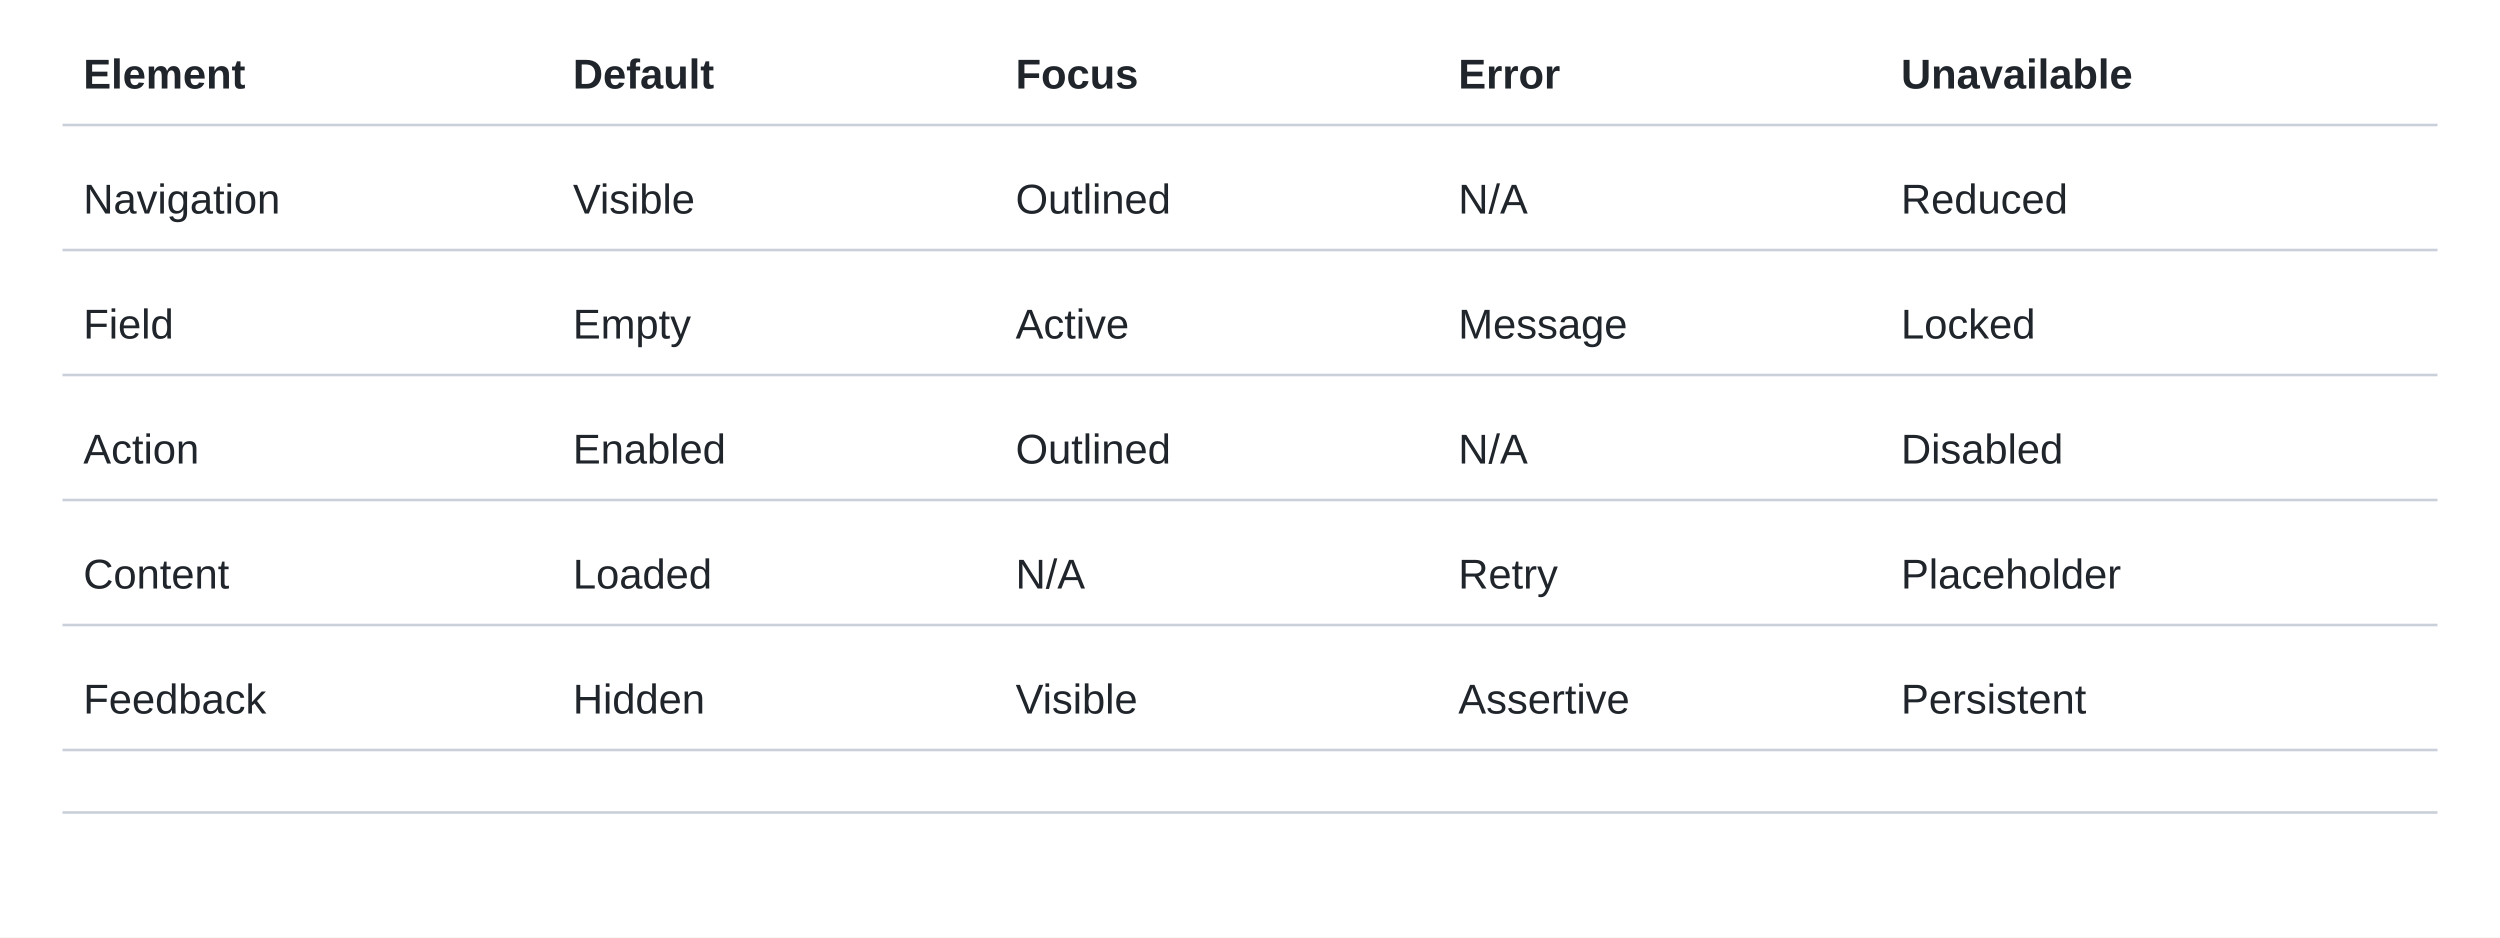
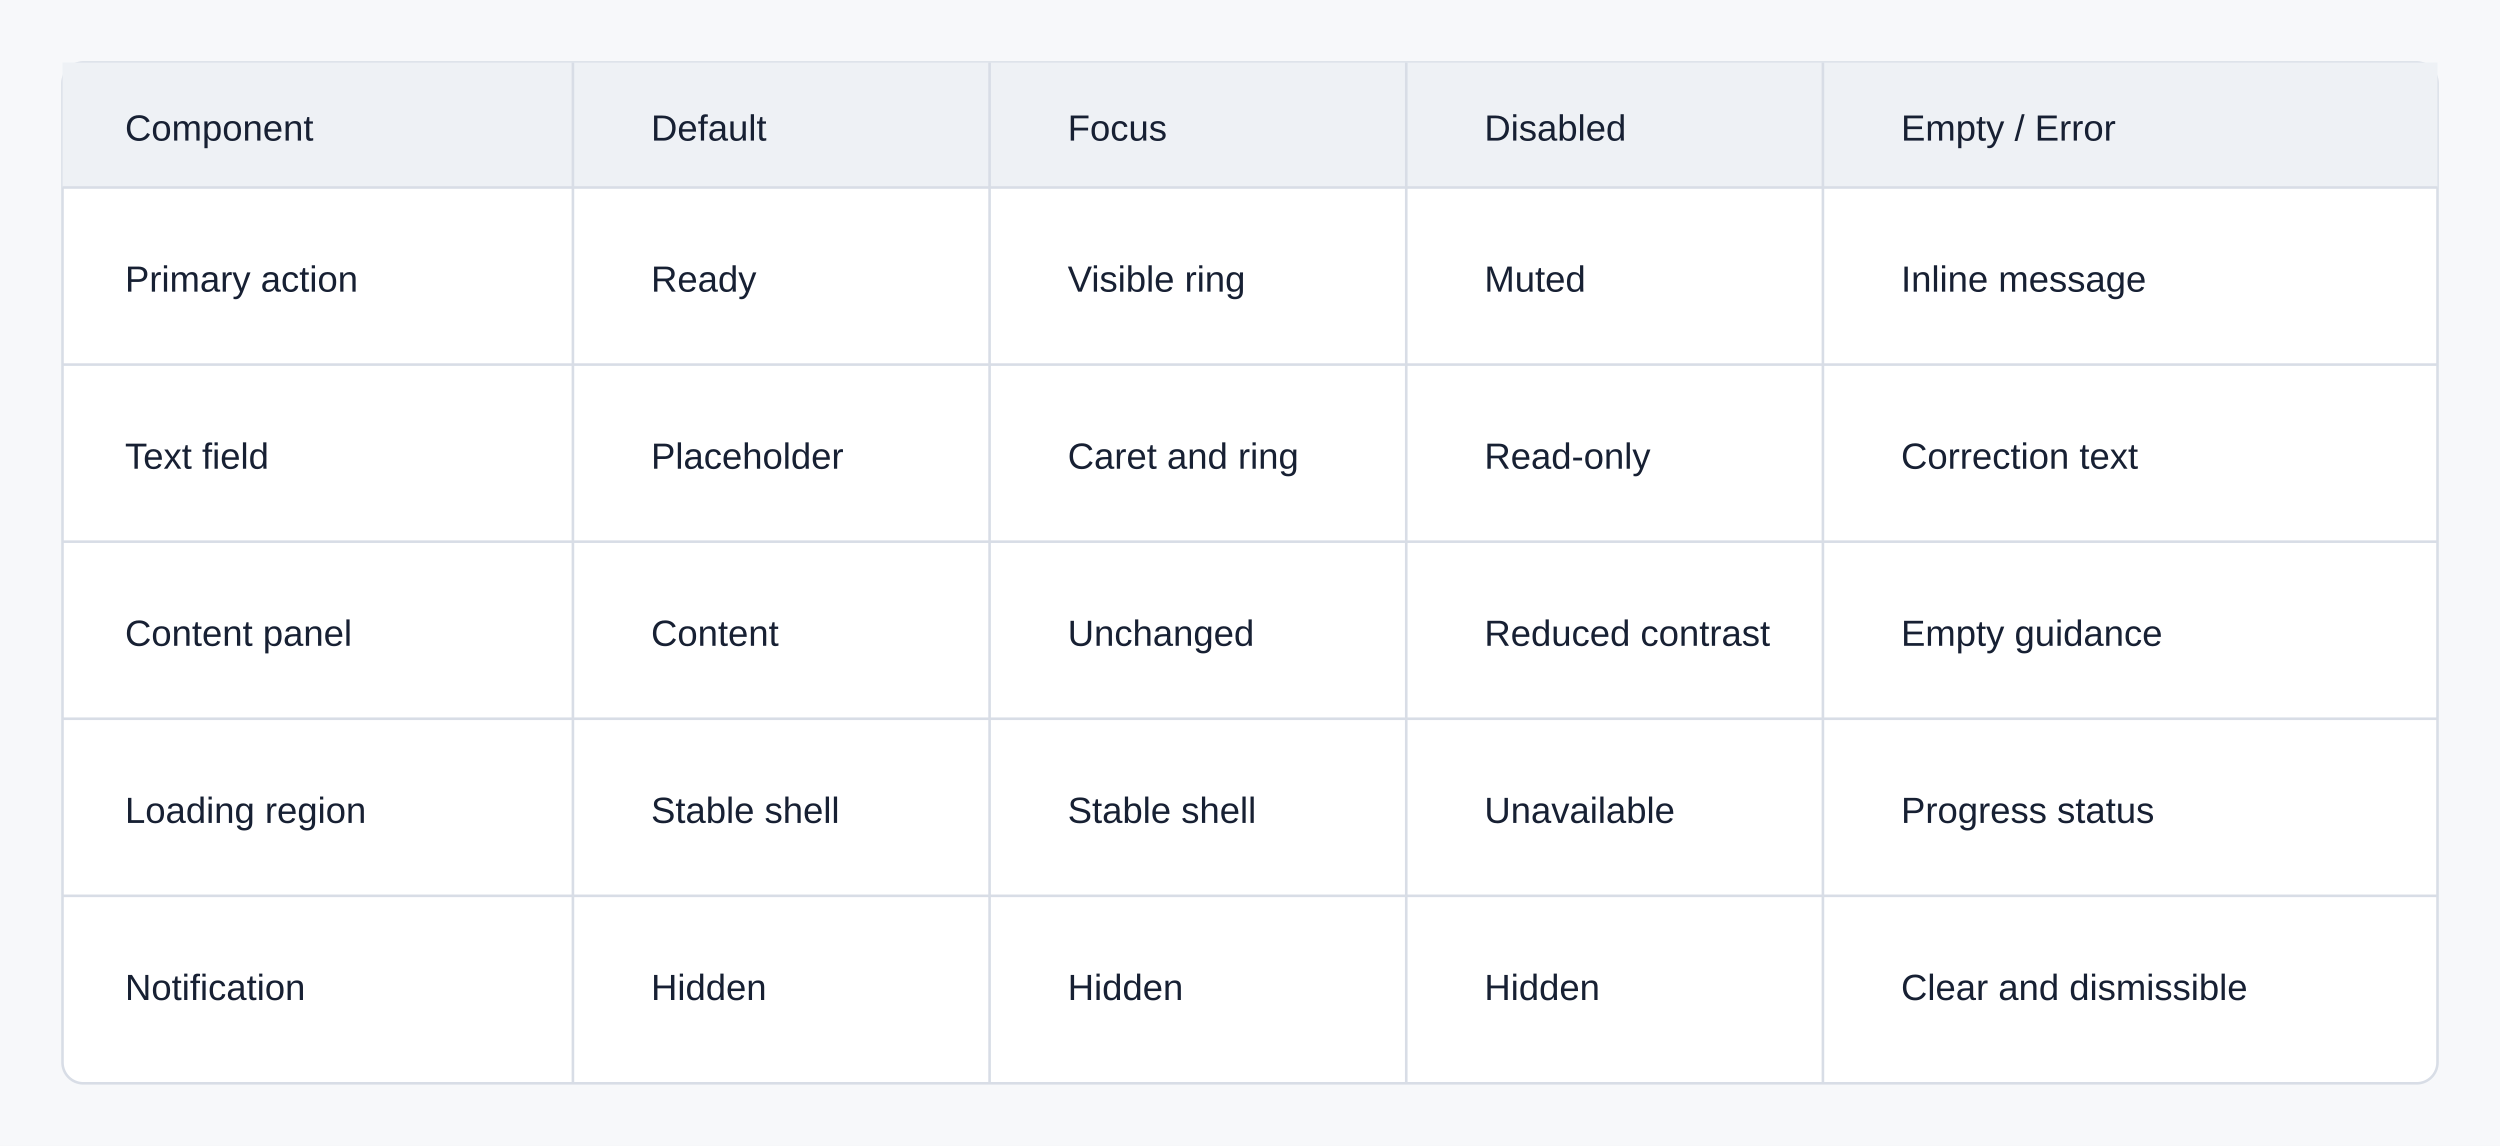
- <svg xmlns="http://www.w3.org/2000/svg" viewBox="0 0 960 360" role="img" aria-label="Interface state matrix">
-   <rect width="960" height="360" fill="#fff" />
-   <g font-family="Arial" font-size="16" fill="#20252b">
-     <text x="32" y="34" font-weight="bold">Element</text>
-     <text x="220" y="34" font-weight="bold">Default</text>
-     <text x="390" y="34" font-weight="bold">Focus</text>
-     <text x="560" y="34" font-weight="bold">Error</text>
-     <text x="730" y="34" font-weight="bold">Unavailable</text>
-     <text x="32" y="82">Navigation</text>
-     <text x="220" y="82">Visible</text>
-     <text x="390" y="82">Outlined</text>
-     <text x="560" y="82">N/A</text>
-     <text x="730" y="82">Reduced</text>
-     <text x="32" y="130">Field</text>
-     <text x="220" y="130">Empty</text>
-     <text x="390" y="130">Active</text>
-     <text x="560" y="130">Message</text>
-     <text x="730" y="130">Locked</text>
-     <text x="32" y="178">Action</text>
-     <text x="220" y="178">Enabled</text>
-     <text x="390" y="178">Outlined</text>
-     <text x="560" y="178">N/A</text>
-     <text x="730" y="178">Disabled</text>
-     <text x="32" y="226">Content</text>
-     <text x="220" y="226">Loaded</text>
-     <text x="390" y="226">N/A</text>
-     <text x="560" y="226">Retry</text>
-     <text x="730" y="226">Placeholder</text>
-     <text x="32" y="274">Feedback</text>
-     <text x="220" y="274">Hidden</text>
-     <text x="390" y="274">Visible</text>
-     <text x="560" y="274">Assertive</text>
-     <text x="730" y="274">Persistent</text>
+ <svg xmlns="http://www.w3.org/2000/svg" viewBox="0 0 960 440" role="img" aria-label="Component state matrix">
+   <rect width="960" height="440" fill="#F7F8FA" />
+   <rect x="24" y="24" width="912" height="392" rx="8" fill="#FFF" stroke="#D8DDE6" />
+   <g font-family="Arial,sans-serif" font-size="14" fill="#172033">
+     <rect x="24" y="24" width="912" height="48" fill="#EEF1F5" />
+     <text x="48" y="54">Component</text>
+     <text x="250" y="54">Default</text>
+     <text x="410" y="54">Focus</text>
+     <text x="570" y="54">Disabled</text>
+     <text x="730" y="54">Empty / Error</text>
+     <g stroke="#D8DDE6">
+       <path d="M24 72h912M24 140h912M24 208h912M24 276h912M24 344h912M220 24v392M380 24v392M540 24v392M700 24v392" />
+     </g>
+     <text x="48" y="112">Primary action</text>
+     <text x="250" y="112">Ready</text>
+     <text x="410" y="112">Visible ring</text>
+     <text x="570" y="112">Muted</text>
+     <text x="730" y="112">Inline message</text>
+     <text x="48" y="180">Text field</text>
+     <text x="250" y="180">Placeholder</text>
+     <text x="410" y="180">Caret and ring</text>
+     <text x="570" y="180">Read-only</text>
+     <text x="730" y="180">Correction text</text>
+     <text x="48" y="248">Content panel</text>
+     <text x="250" y="248">Content</text>
+     <text x="410" y="248">Unchanged</text>
+     <text x="570" y="248">Reduced contrast</text>
+     <text x="730" y="248">Empty guidance</text>
+     <text x="48" y="316">Loading region</text>
+     <text x="250" y="316">Stable shell</text>
+     <text x="410" y="316">Stable shell</text>
+     <text x="570" y="316">Unavailable</text>
+     <text x="730" y="316">Progress status</text>
+     <text x="48" y="384">Notification</text>
+     <text x="250" y="384">Hidden</text>
+     <text x="410" y="384">Hidden</text>
+     <text x="570" y="384">Hidden</text>
+     <text x="730" y="384">Clear and dismissible</text>
  </g>
-   <path d="M24 48H936M24 96H936M24 144H936M24 192H936M24 240H936M24 288H936M24 312H936" stroke="#c9d0d9" />
</svg>
